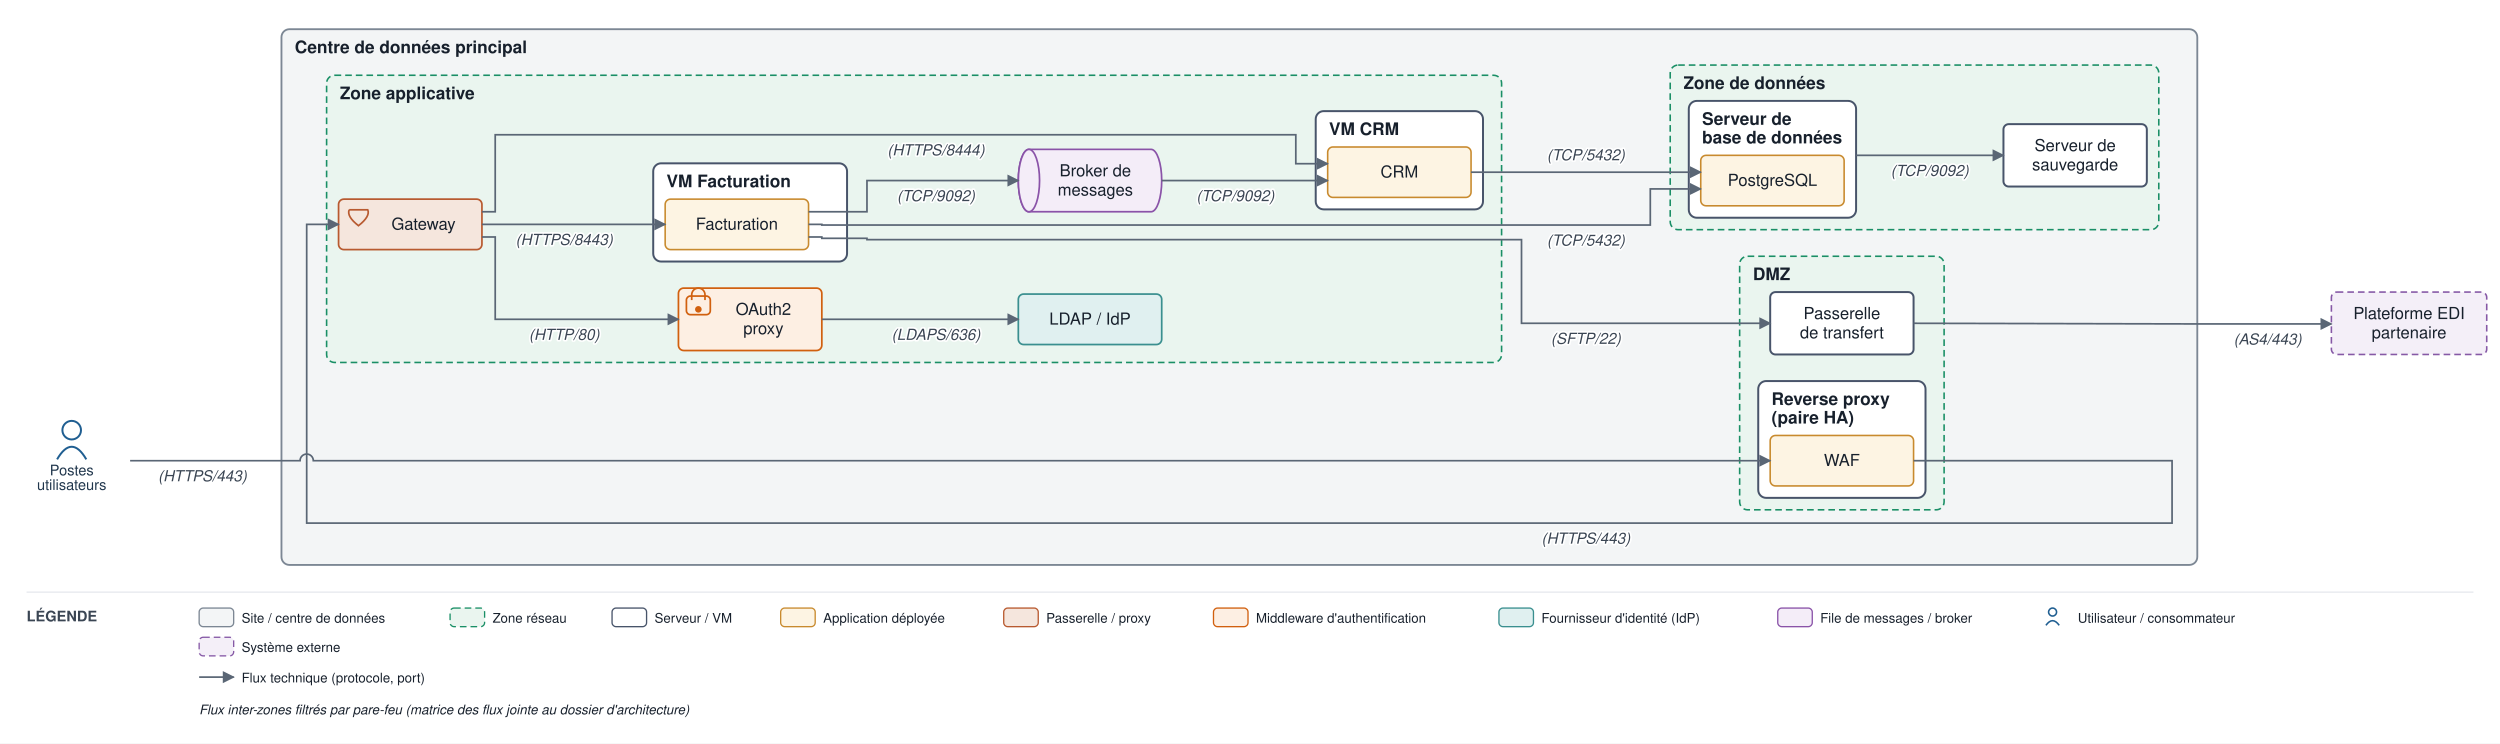
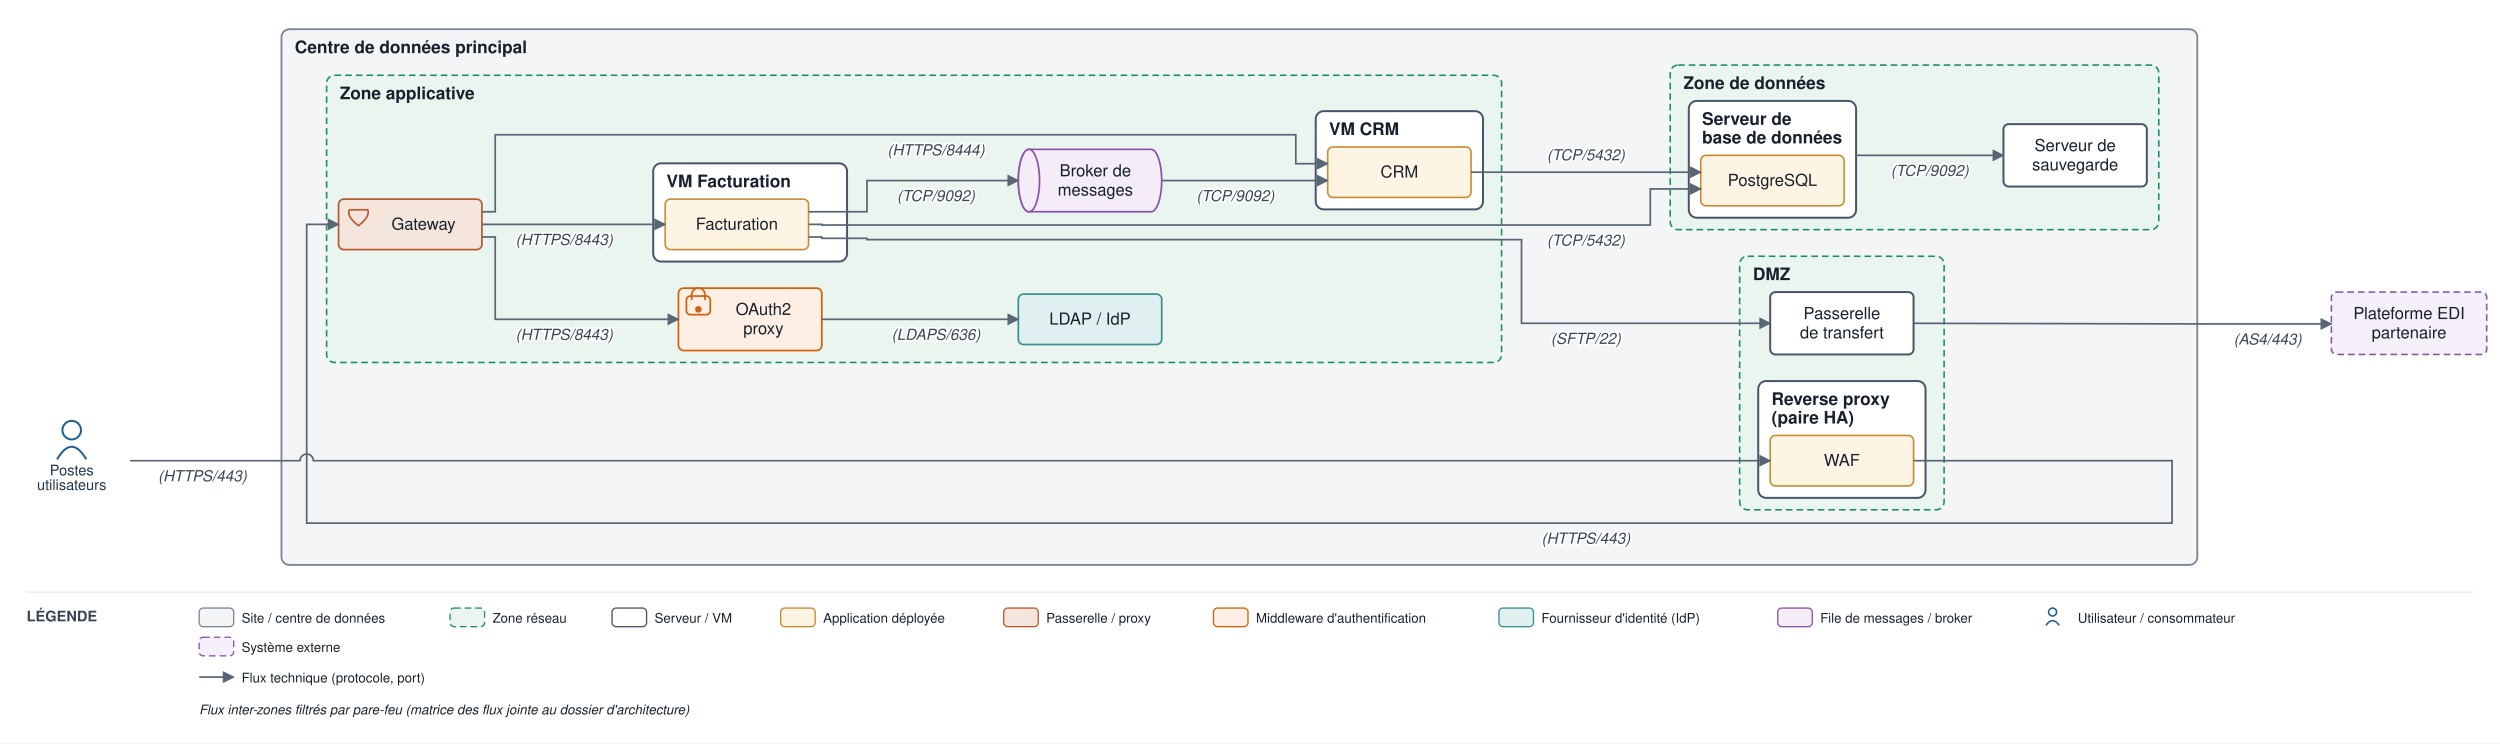
<svg xmlns="http://www.w3.org/2000/svg" viewBox="0 0 1883 560" font-family="Helvetica,Arial,sans-serif">
  <defs>
    <marker id="arr" viewBox="0 0 10 10" refX="9" refY="5" markerWidth="7" markerHeight="7" orient="auto-start-reverse">
      <path d="M0,0 L10,5 L0,10 z" fill="#5a6675" />
    </marker>
  </defs>
  <rect width="1883" height="560" fill="#ffffff" />
  <rect x="212" y="22" width="1443" height="403.5" rx="6" fill="#f3f5f6" stroke="#7c8794" stroke-width="1.4" />
  <text x="222" y="40" font-size="13" font-weight="bold" fill="#17202c">Centre de données principal</text>
  <rect x="1310.3" y="193" width="154" height="191" rx="6" fill="#eaf5ef" stroke="#1a8f66" stroke-width="1.2" stroke-dasharray="5 3" />
  <text x="1320.3" y="211" font-size="13" font-weight="bold" fill="#17202c">DMZ</text>
  <rect x="1324.3" y="287" width="126" height="88" rx="6" fill="#ffffff" stroke="#48546a" stroke-width="1.5" />
  <text x="1334.3" y="305" font-size="13" font-weight="bold" fill="#17202c">Reverse proxy</text>
  <text x="1334.3" y="319" font-size="13" font-weight="bold" fill="#17202c">(paire HA)</text>
  <rect x="246" y="56.7" width="885" height="216.3" rx="6" fill="#eaf5ef" stroke="#1a8f66" stroke-width="1.2" stroke-dasharray="5 3" />
  <text x="256" y="74.7" font-size="13" font-weight="bold" fill="#17202c">Zone applicative</text>
  <rect x="492" y="123" width="146" height="74" rx="6" fill="#ffffff" stroke="#48546a" stroke-width="1.5" />
  <text x="502" y="141" font-size="13" font-weight="bold" fill="#17202c">VM Facturation</text>
  <rect x="991" y="83.7" width="126" height="74" rx="6" fill="#ffffff" stroke="#48546a" stroke-width="1.5" />
  <text x="1001" y="101.7" font-size="13" font-weight="bold" fill="#17202c">VM CRM</text>
  <rect x="1258" y="49" width="368" height="124" rx="6" fill="#eaf5ef" stroke="#1a8f66" stroke-width="1.2" stroke-dasharray="5 3" />
  <text x="1268" y="67" font-size="13" font-weight="bold" fill="#17202c">Zone de données</text>
  <rect x="1272" y="76" width="126" height="88" rx="6" fill="#ffffff" stroke="#48546a" stroke-width="1.5" />
  <text x="1282" y="94" font-size="13" font-weight="bold" fill="#17202c">Serveur de</text>
  <text x="1282" y="108" font-size="13" font-weight="bold" fill="#17202c">base de données</text>
  <rect x="1333.3" y="328" width="108" height="38" rx="4" fill="#fdf4e3" stroke="#c88a2e" stroke-width="1.2" />
  <text x="1387.3" y="351" font-size="12.5" text-anchor="middle" fill="#17202c">WAF</text>
  <rect x="1333.3" y="220" width="108" height="47" rx="4" fill="#ffffff" stroke="#48546a" stroke-width="1.5" />
  <text x="1387.3" y="240.3" font-size="12.5" text-anchor="middle" fill="#17202c">Passerelle</text>
  <text x="1387.3" y="254.8" font-size="12.5" text-anchor="middle" fill="#17202c">de transfert</text>
  <rect x="255" y="150" width="108" height="38" rx="4" fill="#f5e6dd" stroke="#b85a30" stroke-width="1.3" />
  <path d="M 263 158 L 277 158 Q 279 163 270 170 Q 261 163 263 158" fill="none" stroke="#b85a30" stroke-width="1.3" />
  <text x="319" y="173" font-size="12.5" text-anchor="middle" fill="#17202c">Gateway</text>
  <rect x="511" y="217" width="108" height="47" rx="4" fill="#fdefe3" stroke="#d1600f" stroke-width="1.3" />
  <rect x="517" y="223" width="18" height="14" rx="3" fill="none" stroke="#d1600f" stroke-width="1.3" />
  <path d="M 521 226 v -4 a 5 5 0 0 1 10 0 v 4" fill="none" stroke="#d1600f" stroke-width="1.3" />
  <circle cx="526" cy="233" r="2.5" fill="#d1600f" />
  <text x="575" y="237.2" font-size="12.5" text-anchor="middle" fill="#17202c">OAuth2</text>
  <text x="575" y="251.7" font-size="12.5" text-anchor="middle" fill="#17202c">proxy</text>
  <rect x="767" y="221.5" width="108" height="38" rx="4" fill="#e0f0f0" stroke="#3a8f8f" stroke-width="1.3" />
  <text x="821" y="244.5" font-size="12.5" text-anchor="middle" fill="#17202c">LDAP / IdP</text>
  <path d="M 775 112.5 h 92 a 8 23.5 0 0 1 0 47 h -92 a 8 23.5 0 0 1 0 -47" fill="#f4edf8" stroke="#8a53a8" stroke-width="1.3" />
  <ellipse cx="775" cy="136" rx="8" ry="23.5" fill="#f4edf8" stroke="#8a53a8" stroke-width="1.3" />
  <text x="825" y="132.8" font-size="12.5" text-anchor="middle" fill="#17202c">Broker de</text>
  <text x="825" y="147.3" font-size="12.5" text-anchor="middle" fill="#17202c">messages</text>
  <rect x="501" y="150" width="108" height="38" rx="4" fill="#fdf4e3" stroke="#c88a2e" stroke-width="1.2" />
  <text x="555" y="173" font-size="12.5" text-anchor="middle" fill="#17202c">Facturation</text>
  <rect x="1000" y="110.7" width="108" height="38" rx="4" fill="#fdf4e3" stroke="#c88a2e" stroke-width="1.2" />
  <text x="1054" y="133.7" font-size="12.5" text-anchor="middle" fill="#17202c">CRM</text>
  <rect x="1281" y="117" width="108" height="38" rx="4" fill="#fdf4e3" stroke="#c88a2e" stroke-width="1.2" />
  <text x="1335" y="140" font-size="12.5" text-anchor="middle" fill="#17202c">PostgreSQL</text>
  <rect x="1509" y="93.5" width="108" height="47" rx="4" fill="#ffffff" stroke="#48546a" stroke-width="1.5" />
  <text x="1563" y="113.8" font-size="12.5" text-anchor="middle" fill="#17202c">Serveur de</text>
  <text x="1563" y="128.3" font-size="12.5" text-anchor="middle" fill="#17202c">sauvegarde</text>
  <circle cx="54" cy="324" r="7" fill="none" stroke="#1f5e91" stroke-width="1.5" />
  <path d="M 43 346 q 11 -19 22 0" fill="none" stroke="#1f5e91" stroke-width="1.5" />
  <text x="54" y="358" font-size="11" text-anchor="middle" fill="#20364c">Postes</text>
  <text x="54" y="369" font-size="11" text-anchor="middle" fill="#20364c">utilisateurs</text>
  <rect x="1756" y="220" width="117" height="47" rx="4" fill="#f4eff8" stroke="#8659a6" stroke-width="1.2" stroke-dasharray="5 3" />
  <text x="1814.5" y="240.3" font-size="12.5" text-anchor="middle" fill="#17202c">Plateforme EDI</text>
  <text x="1814.5" y="254.8" font-size="12.5" text-anchor="middle" fill="#17202c">partenaire</text>
  <path d="M 98 347 L 226 347 A 5 5 0 0 1 236 347 L 1333.3 347" fill="none" stroke="#5a6675" stroke-width="1.3" marker-end="url(#arr)" />
  <text x="152.5" y="362.5" font-size="11.5" text-anchor="middle" fill="#3a4553" font-style="italic" stroke="#ffffff" stroke-width="2.5" paint-order="stroke" stroke-linejoin="round">(HTTPS/443)</text>
  <path d="M 1441.3 347 L 1636 347 L 1636 394 L 231 394 L 231 169 L 255 169" fill="none" stroke="#5a6675" stroke-width="1.3" marker-end="url(#arr)" />
  <text x="1194.5" y="409.5" font-size="11.5" text-anchor="middle" fill="#3a4553" font-style="italic" stroke="#ffffff" stroke-width="2.5" paint-order="stroke" stroke-linejoin="round">(HTTPS/443)</text>
  <path d="M 363 178.5 L 373 178.5 L 373 240.5 L 511 240.5" fill="none" stroke="#5a6675" stroke-width="1.3" marker-end="url(#arr)" />
-   <text x="425" y="256" font-size="11.5" text-anchor="middle" fill="#3a4553" font-style="italic" stroke="#ffffff" stroke-width="2.5" paint-order="stroke" stroke-linejoin="round">(HTTP/80)</text>
+   <text x="425" y="256" font-size="11.5" text-anchor="middle" fill="#3a4553" font-style="italic" stroke="#ffffff" stroke-width="2.5" paint-order="stroke" stroke-linejoin="round">(HTTPS/8443)</text>
  <path d="M 619 240.5 L 767 240.5" fill="none" stroke="#5a6675" stroke-width="1.3" marker-end="url(#arr)" />
  <text x="705" y="256" font-size="11.5" text-anchor="middle" fill="#3a4553" font-style="italic" stroke="#ffffff" stroke-width="2.5" paint-order="stroke" stroke-linejoin="round">(LDAPS/636)</text>
  <path d="M 363 169 L 501 169" fill="none" stroke="#5a6675" stroke-width="1.3" marker-end="url(#arr)" />
  <text x="425" y="184.5" font-size="11.5" text-anchor="middle" fill="#3a4553" font-style="italic" stroke="#ffffff" stroke-width="2.5" paint-order="stroke" stroke-linejoin="round">(HTTPS/8443)</text>
  <path d="M 363 159.5 L 373 159.5 L 373 101.5 L 976 101.5 L 976 123.3 L 1000 123.3" fill="none" stroke="#5a6675" stroke-width="1.3" marker-end="url(#arr)" />
  <text x="705" y="117" font-size="11.5" text-anchor="middle" fill="#3a4553" font-style="italic" stroke="#ffffff" stroke-width="2.5" paint-order="stroke" stroke-linejoin="round">(HTTPS/8444)</text>
  <path d="M 609 169 L 619 169 L 619 169.5 L 1243 169.5 L 1243 142.3 L 1281 142.3" fill="none" stroke="#5a6675" stroke-width="1.3" marker-end="url(#arr)" />
  <text x="1194.5" y="185" font-size="11.5" text-anchor="middle" fill="#3a4553" font-style="italic" stroke="#ffffff" stroke-width="2.5" paint-order="stroke" stroke-linejoin="round">(TCP/5432)</text>
  <path d="M 1108 129.7 L 1281 129.7" fill="none" stroke="#5a6675" stroke-width="1.3" marker-end="url(#arr)" />
  <text x="1194.5" y="120.7" font-size="11.5" text-anchor="middle" fill="#3a4553" font-style="italic" stroke="#ffffff" stroke-width="2.5" paint-order="stroke" stroke-linejoin="round">(TCP/5432)</text>
  <path d="M 609 159.5 L 653 159.5 L 653 136 L 767 136" fill="none" stroke="#5a6675" stroke-width="1.3" marker-end="url(#arr)" />
  <text x="705" y="151.5" font-size="11.5" text-anchor="middle" fill="#3a4553" font-style="italic" stroke="#ffffff" stroke-width="2.5" paint-order="stroke" stroke-linejoin="round">(TCP/9092)</text>
  <path d="M 875 136 L 1000 136" fill="none" stroke="#5a6675" stroke-width="1.3" marker-end="url(#arr)" />
  <text x="930.5" y="151.5" font-size="11.5" text-anchor="middle" fill="#3a4553" font-style="italic" stroke="#ffffff" stroke-width="2.5" paint-order="stroke" stroke-linejoin="round">(TCP/9092)</text>
  <path d="M 609 178.5 L 619 178.5 L 619 179.5 L 653 179.5 L 653 180.5 L 1146 180.5 L 1146 243.5 L 1333.3 243.5" fill="none" stroke="#5a6675" stroke-width="1.3" marker-end="url(#arr)" />
  <text x="1194.5" y="259" font-size="11.5" text-anchor="middle" fill="#3a4553" font-style="italic" stroke="#ffffff" stroke-width="2.5" paint-order="stroke" stroke-linejoin="round">(SFTP/22)</text>
  <path d="M 1441.3 243.5 L 1660 244 L 1756 244" fill="none" stroke="#5a6675" stroke-width="1.3" marker-end="url(#arr)" />
  <text x="1708" y="259.5" font-size="11.5" text-anchor="middle" fill="#3a4553" font-style="italic" stroke="#ffffff" stroke-width="2.5" paint-order="stroke" stroke-linejoin="round">(AS4/443)</text>
  <path d="M 1398 117 L 1509 117" fill="none" stroke="#5a6675" stroke-width="1.3" marker-end="url(#arr)" />
  <text x="1453.5" y="132.5" font-size="11.5" text-anchor="middle" fill="#3a4553" font-style="italic" stroke="#ffffff" stroke-width="2.5" paint-order="stroke" stroke-linejoin="round">(TCP/9092)</text>
  <line x1="20" y1="446" x2="1863" y2="446" stroke="#e6e9ee" stroke-width="1" />
  <text x="20" y="468" font-size="11" font-weight="bold" fill="#3a4553">LÉGENDE</text>
  <rect x="150" y="458" width="26" height="14" rx="3" fill="#f3f5f6" stroke="#7c8794" />
  <text x="182" y="469" font-size="10" fill="#17202c">Site / centre de données</text>
  <rect x="339" y="458" width="26" height="14" rx="3" fill="#eaf5ef" stroke="#1a8f66" stroke-dasharray="5 3" />
  <text x="371" y="469" font-size="10" fill="#17202c">Zone réseau</text>
  <rect x="461" y="458" width="26" height="14" rx="3" fill="#ffffff" stroke="#48546a" />
  <text x="493" y="469" font-size="10" fill="#17202c">Serveur / VM</text>
  <rect x="588" y="458" width="26" height="14" rx="3" fill="#fdf4e3" stroke="#c88a2e" />
  <text x="620" y="469" font-size="10" fill="#17202c">Application déployée</text>
  <rect x="756" y="458" width="26" height="14" rx="3" fill="#f5e6dd" stroke="#b85a30" />
  <text x="788" y="469" font-size="10" fill="#17202c">Passerelle / proxy</text>
  <rect x="914" y="458" width="26" height="14" rx="3" fill="#fdefe3" stroke="#d1600f" />
  <text x="946" y="469" font-size="10" fill="#17202c">Middleware d'authentification</text>
  <rect x="1129" y="458" width="26" height="14" rx="3" fill="#e0f0f0" stroke="#3a8f8f" />
  <text x="1161" y="469" font-size="10" fill="#17202c">Fournisseur d'identité (IdP)</text>
  <rect x="1339" y="458" width="26" height="14" rx="3" fill="#f4edf8" stroke="#8a53a8" />
  <text x="1371" y="469" font-size="10" fill="#17202c">File de messages / broker</text>
  <circle cx="1546" cy="461" r="3" fill="none" stroke="#1f5e91" stroke-width="1.2" />
  <path d="M 1541 471 q 5 -7 10 0" fill="none" stroke="#1f5e91" stroke-width="1.2" />
  <text x="1565" y="469" font-size="10" fill="#17202c">Utilisateur / consommateur</text>
  <rect x="150" y="480" width="26" height="14" rx="3" fill="#f4eff8" stroke="#8659a6" stroke-dasharray="5 3" />
  <text x="182" y="491" font-size="10" fill="#17202c">Système externe</text>
  <line x1="150" y1="510" x2="176" y2="510" stroke="#5a6675" stroke-width="1.3" marker-end="url(#arr)" />
  <text x="182" y="514" font-size="10" fill="#17202c">Flux technique (protocole, port)</text>
  <text x="150" y="538" font-size="10" fill="#17202c" font-style="italic">Flux inter-zones filtrés par pare-feu (matrice des flux jointe au dossier d'architecture)</text>
</svg>
